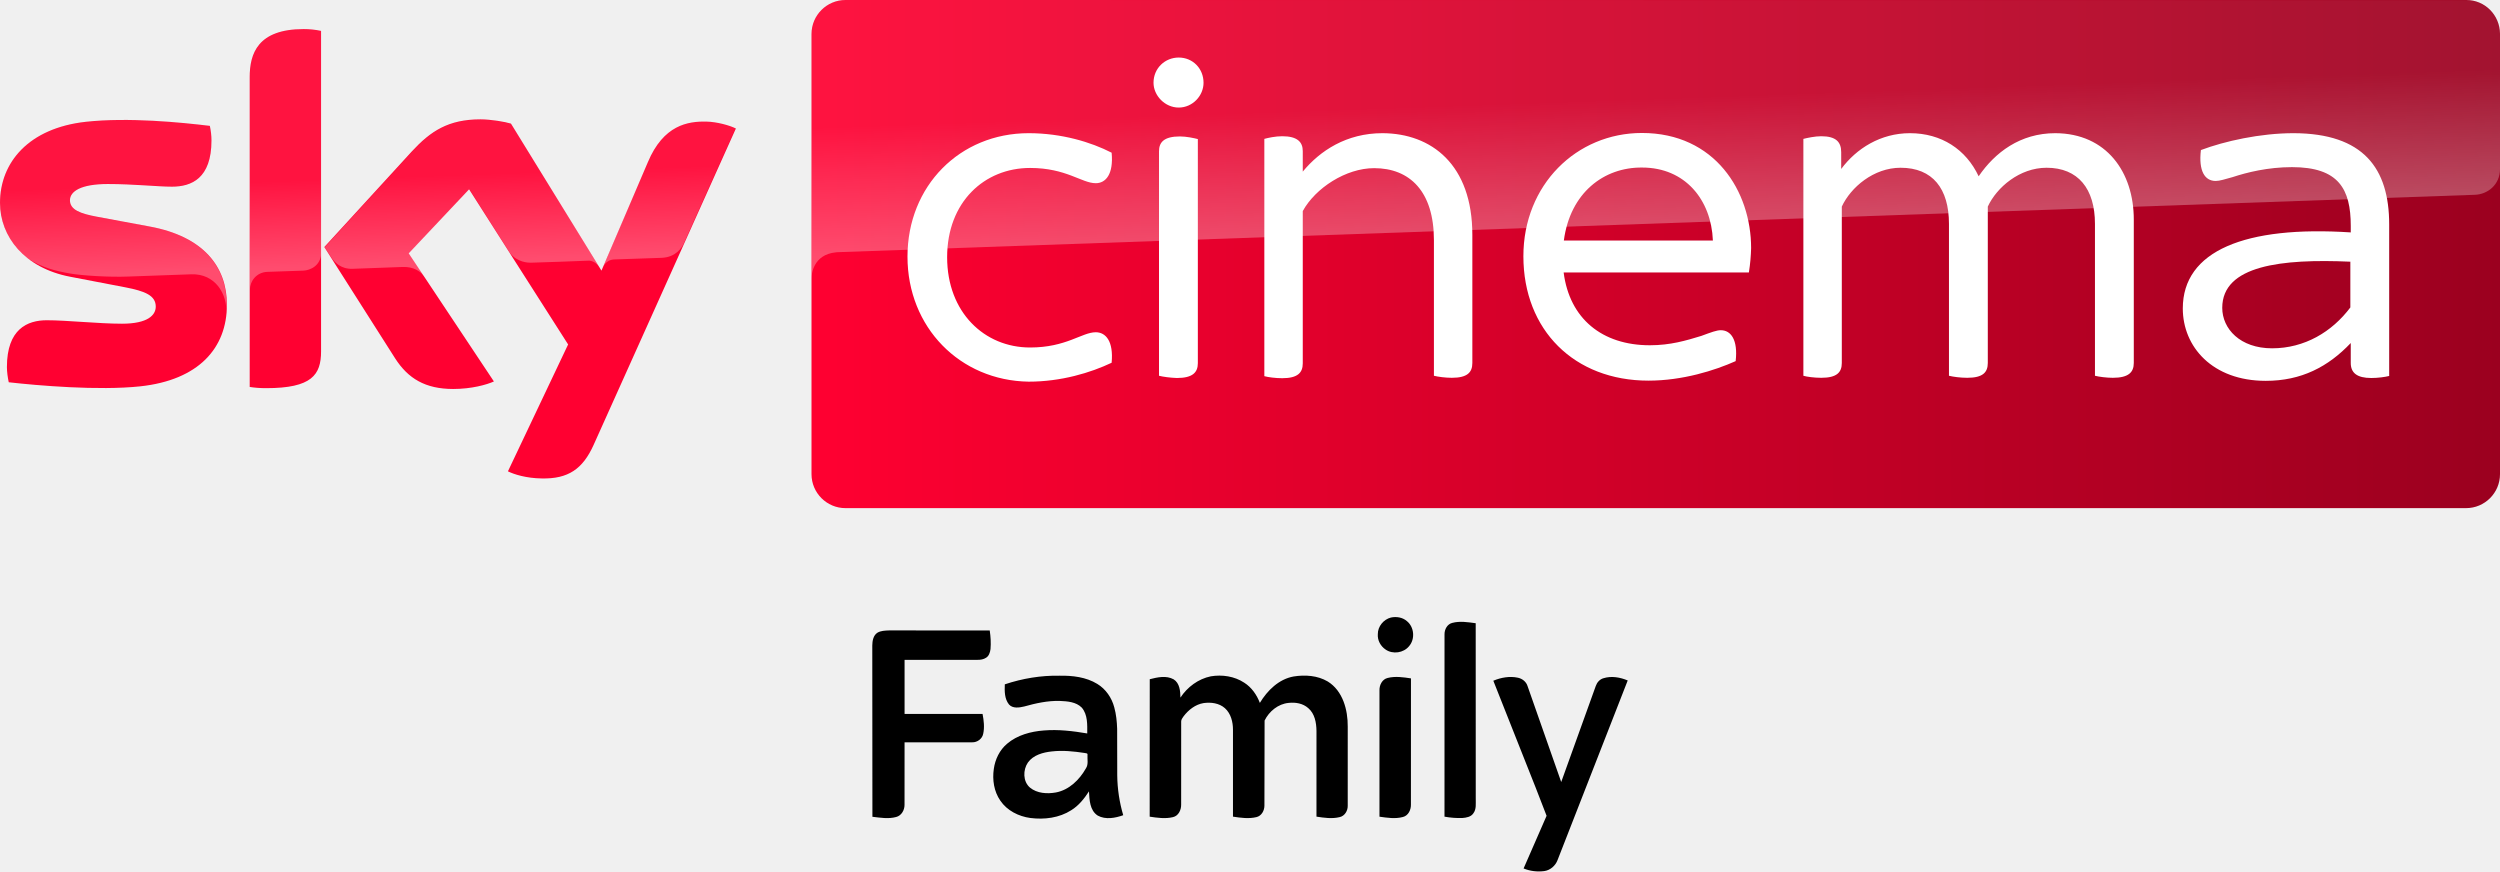
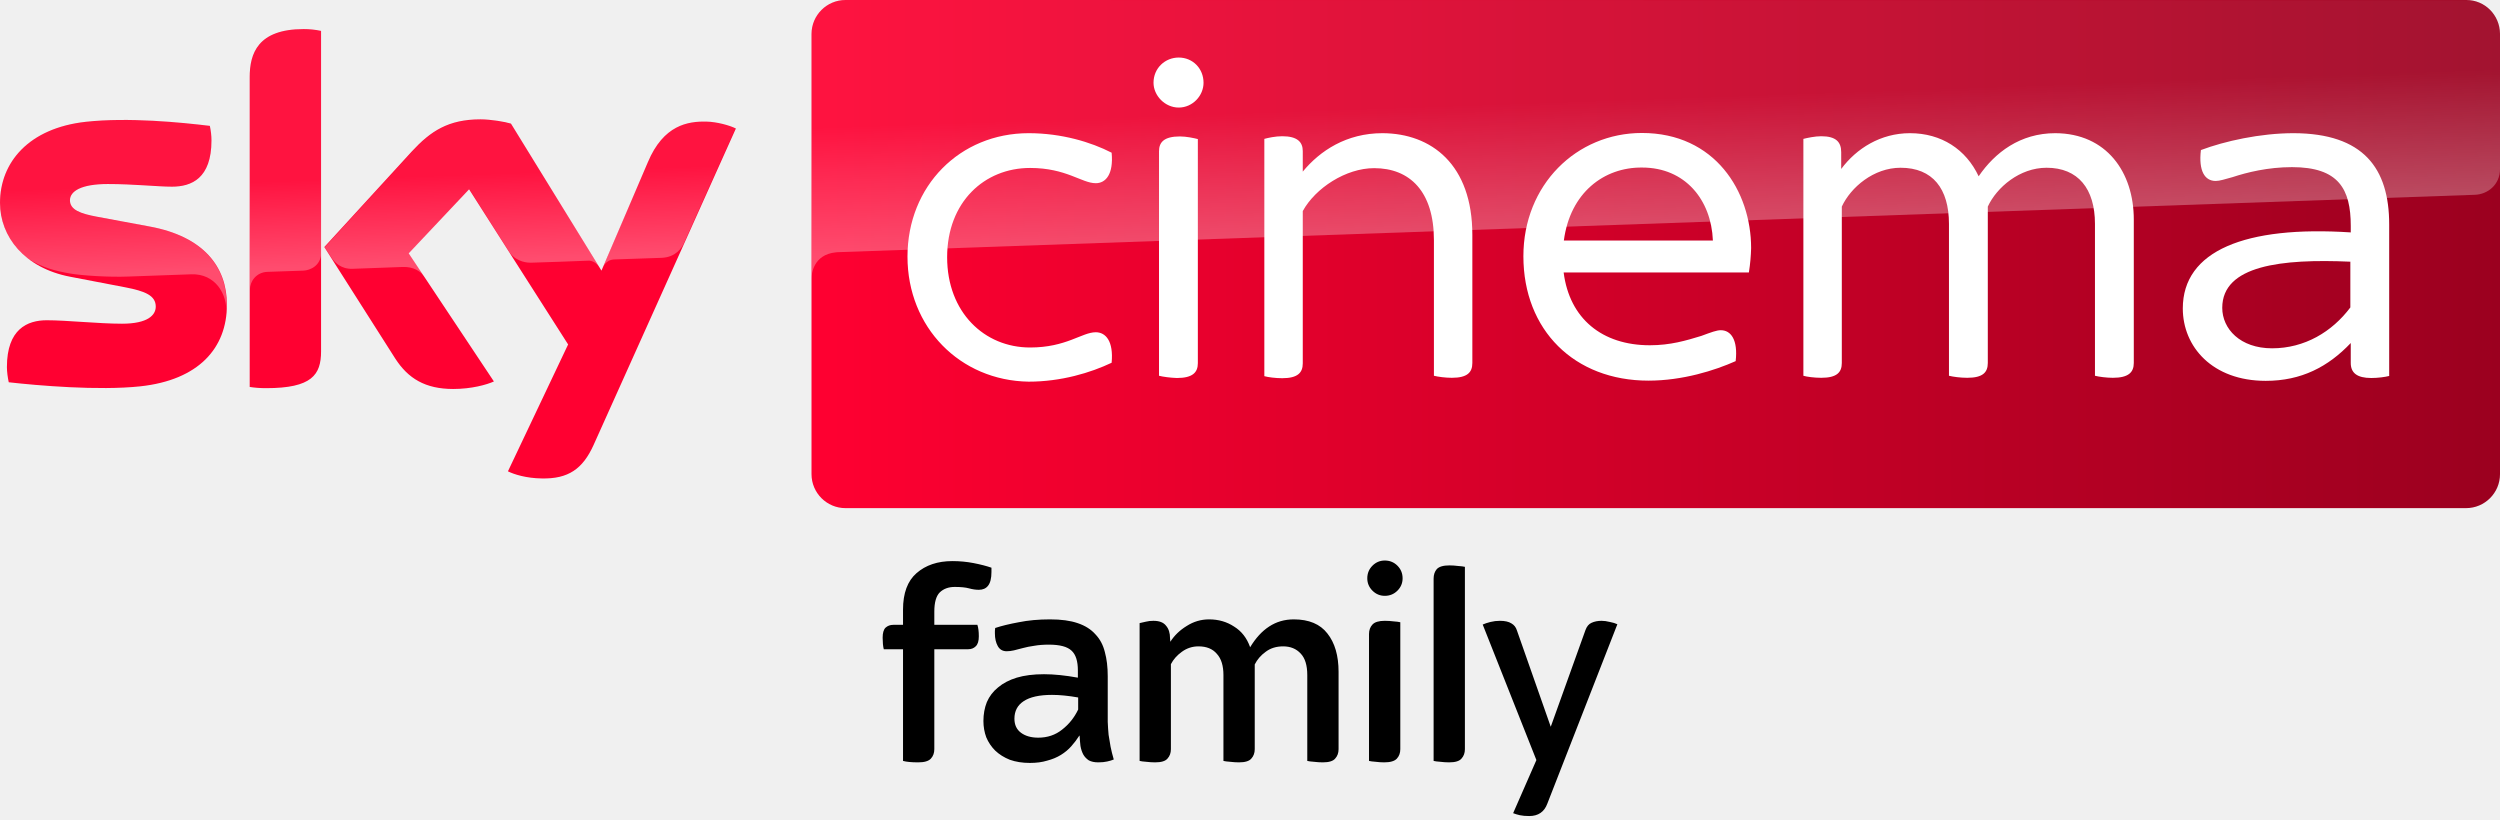
- <svg xmlns="http://www.w3.org/2000/svg" width="801.081" height="279.235">
+ <svg xmlns="http://www.w3.org/2000/svg" viewBox="0 0 801.08 262.5">
  <g transform="translate(26.208 .743)">
    <g transform="matrix(.65155 0 0 .65155 -36.04599 -108.1837)">
      <path d="M126.7 314.7c0 21.5-14 37.1-42.6 40.2-20.6 2.2-50.5-.4-64.7-2-.5-2.3-.9-5.2-.9-7.5 0-18.7 10.1-23 19.6-23 9.9 0 25.5 1.7 37 1.7 12.8 0 16.6-4.3 16.6-8.4 0-5.4-5.1-7.6-15-9.5L49.6 301c-22.5-4.3-34.5-19.8-34.5-36.3 0-20 14.2-36.8 42.2-39.9 21.1-2.3 46.9.3 61 2 .5 2.4.8 4.7.8 7.2 0 18.7-9.9 22.7-19.4 22.7-7.3 0-18.6-1.3-31.6-1.3-13.2 0-18.6 3.6-18.6 8 0 4.7 5.2 6.6 13.4 8.1l25.8 4.8c26.6 4.9 38 19.9 38 38.4m46.3 23c0 11.5-4.5 18.1-27 18.1-3 0-5.6-.2-8.1-.6V202.9c0-11.6 3.9-23.7 26.6-23.7 2.9 0 5.8.3 8.5.9zm91.9 59c3 1.5 9 3.4 16.6 3.5 13.1.3 20.2-4.7 25.5-16.4l70-155.7c-2.9-1.5-9.3-3.3-14.5-3.4-9-.2-21.1 1.6-28.8 20L310.9 298l-44.5-72.3c-2.9-.9-9.9-2.1-15-2.1-15.8 0-24.5 5.8-33.6 15.6l-43.2 47.2 34.8 54.7c6.4 10 14.9 15.1 28.6 15.1 9 0 16.5-2.1 20-3.7l-41.9-63 29.7-31.5 48.7 76.3z" fill="#ff0031" />
      <linearGradient id="A" x1="414.37" x2="1244.631" y1="289.839" y2="289.839" gradientUnits="userSpaceOnUse">
        <stop stop-color="#ff0031" offset="0" />
        <stop stop-color="#9b001f" offset="1" />
      </linearGradient>
      <path d="M1228 164.9H430.9c-9.2 0-16.7 7.5-16.7 16.7v216.5c0 9.2 7.5 16.7 16.7 16.7h797c9.2 0 16.7-7.5 16.7-16.7V181.5c-.1-9.2-7.4-16.6-16.6-16.6" fill="url(#A)" />
      <linearGradient id="B" x1="197.483" x2="194.588" y1="295.135" y2="212.243" gradientUnits="userSpaceOnUse">
        <stop stop-color="#fff" offset="0" />
        <stop stop-color="#fff" stop-opacity=".25" offset=".515" />
      </linearGradient>
      <path d="M138 202.9v104.5c0-4.2 3.2-8.6 8.6-8.8l17.6-.6c3.5-.1 8.8-2.5 8.9-8.9v-109c-2.7-.6-5.6-.9-8.5-.9-22.7.1-26.6 12.1-26.6 23.7m80 36.4l-43.2 47.2 3.5 5.4c1.5 2 4.4 5.4 10.2 5.2l24.6-.9c5.4-.2 8.8 2.1 10.9 4.9l-7.7-11.6L246 258l19.9 31.3c3.6 4.7 9 4.8 10.2 4.8 1 0 27.2-.9 28.3-1 1.8-.1 3.9.9 5.5 3.2l-43.3-70.4c-2.9-.9-9.9-2.1-15-2.1-15.8-.1-24.5 5.6-33.6 15.5M57.3 224.8c-28 3.1-42.2 19.8-42.2 39.9 0 10.3 4.7 20.2 13.7 27.3 6.8 4.5 13.8 6.2 20.7 7.4 5.7 1 19 1.9 28.9 1.5l30.8-1.1c11.6-.4 17.8 9.5 17.2 19.4v-.5c.1-1.3.2-2.6.2-3.9 0-18.5-11.4-33.6-37.9-38.5l-25.8-4.8c-8.3-1.4-13.4-3.4-13.4-8.1 0-4.4 5.5-8.1 18.6-8.1 13 0 24.3 1.3 31.6 1.3 9.5 0 19.4-4 19.4-22.7 0-2.5-.3-4.8-.8-7.2-10.1-1.2-26.3-2.9-42.4-2.9-6.3.1-12.6.4-18.6 1m276.2 19.9l-22.1 52.1c0-.1 1.4-4.1 5.7-4.3l23.4-.8c7.1-.3 9.9-5.1 10.7-6.7l25.6-57.1c-2.9-1.5-9.3-3.3-14.5-3.4h-1.1c-8.9.1-20.3 2.5-27.7 20.2" fill="url(#B)" opacity=".3" enable-background="new" />
      <linearGradient id="C" x1="830.555" x2="826.25" y1="276.73" y2="153.473" gradientUnits="userSpaceOnUse">
        <stop stop-color="#fff" offset="0" />
        <stop stop-color="#fff" stop-opacity=".25" offset=".515" />
      </linearGradient>
      <path d="M430.9 164.9c-9.2 0-16.7 7.5-16.7 16.7v120.2c0-1.8.7-11.7 12-12.8 0 0 .6-.1 1.6-.1l804.4-28.2c6.3-.2 12.4-4.9 12.4-12.7v-66.3c0-9.2-7.5-16.7-16.7-16.7z" fill="url(#C)" opacity=".3" enable-background="new" />
      <g fill="#fff">
        <path d="M1190.1 275.3v74.5c-2 .5-5.4 1-8.8 1-7 0-10.1-2.5-10.1-7.4v-9.8c-11.1 11.7-24.3 18.6-41.8 18.6-26.3 0-40.8-16.8-40.8-35.6 0-28.4 30.7-40.8 82.6-37.4V276c0-18.1-5.9-28.9-28.9-28.9-11.9 0-22.2 2.6-29.2 4.9-3.6 1-6.4 1.9-8.3 1.9-5.4 0-8.5-4.9-7.3-15.2 11.7-4.4 29.2-8.3 45.6-8.3 34.3.1 47 17.2 47 44.9m-19.1 40.8v-22.5c-33.8-1.5-63 1.8-63 22.7 0 10.3 8.8 19.9 24.5 19.9 16 0 29.5-8.1 38.5-20.1m-709.6-25c0-34.8 25.8-60.7 59.6-60.7 16.2 0 30.7 4.4 40.8 9.6 1 10.6-2.9 15-7.8 15-6.9 0-14.5-7.5-32.3-7.5-22.5 0-40.8 16.8-40.8 43.9s18.3 44.4 40.8 44.4c17.8 0 25.5-7.5 32.3-7.5 4.9 0 8.8 4.4 7.8 15-10.3 4.9-24.8 9.3-40.8 9.3-33.8-.5-59.6-26.7-59.6-61.5m413.8 7.8h-91.1c2.9 22.7 18.9 35.8 42.4 35.8 10.1 0 17.8-2.3 25.3-4.6 4.9-1.8 7.5-2.8 9.6-2.8 4.9 0 8.5 4.6 7.3 15.2-10.3 4.6-26.1 9.6-42.9 9.6-36.4 0-61.5-24.8-61.5-61.2 0-35.1 26.1-60.6 58.3-60.6 35.9 0 53.7 28.7 53.7 56.6-.1 3.7-.4 7.6-1.1 12m-91-15.7h73.3c-.8-20.1-13.7-35.9-34.8-35.9-18.8-.2-35.4 12.4-38.5 35.9m-201.8-77.6c0-7.2 5.7-12.4 12.4-12.4 6.9 0 12.2 5.4 12.2 12.4 0 6.4-5.4 12.2-12.2 12.2s-12.4-5.9-12.4-12.2m2.7 144.1V239.3c0-4.4 2.4-7.3 10.3-7.3 3.1 0 6.9.8 8.8 1.3v110.2c0 4.6-2.6 7.3-10.3 7.3-3.2-.1-6.9-.6-8.8-1.1" />
        <path d="M1064.5 272.9v70.5c0 4.6-2.6 7.3-10.3 7.3-3.1 0-6.9-.5-8.8-1V275c0-17.3-8.3-27.6-23.8-27.6-13.2 0-24.5 9.6-28.9 19.1v76.9c0 4.6-2.4 7.3-10.1 7.3-3.4 0-7-.5-9-1V275c0-17.3-8-27.6-23.8-27.6-13.2 0-24.5 9.6-28.9 19.1v76.9c0 4.6-2.4 7.3-10.1 7.3-3.4 0-7.2-.5-8.8-1V233.2c2-.5 5.7-1.3 8.8-1.3 7.3 0 9.8 2.9 9.8 7.8v8.3c7.5-10.1 19.4-17.6 33.8-17.6 15.5 0 27.6 8 33.8 21.2 8-11.7 20.4-21.2 37.7-21.2 25.2.1 38.6 19.2 38.6 42.5m-325.3 7.5v63c0 4.6-2.4 7.3-10.1 7.3-3.1 0-6.9-.5-8.8-1V283c0-24-11.9-35.4-29.4-35.4-13.9 0-28.9 9.8-35.1 21.1v74.9c0 4.6-2.5 7.3-10.1 7.3-3.4 0-7-.5-8.8-1V233.2c1.8-.5 5.4-1.3 8.8-1.3 7.5 0 10.1 2.9 10.1 7.3v10.1c8.5-10.3 21.5-18.9 39.2-18.9 24.1.1 44.2 15.4 44.2 50" />
      </g>
    </g>
-     <path d="M419.483 197.138c1.754-.377 3.719-.077 5.103 1.131 2.375 1.878 2.708 5.75.73 8.031-1.758 2.185-5.223 2.695-7.528 1.094-1.608-1.074-2.655-2.985-2.498-4.94-.027-2.451 1.838-4.723 4.192-5.316zm19.625 1.725c2.468-.667 5.063-.24 7.548.097l.013 56.17c-.033 1.608.27 3.419-.797 4.783-.767 1.114-2.208 1.354-3.459 1.454a26.05 26.05 0 0 1-5.76-.43l.01-58.504c.003-1.518.884-3.179 2.445-3.569zm-184.185 3.152c1.111-.674 2.471-.7 3.732-.75l32.279.013c.294 1.964.414 3.962.253 5.947-.133 1.084-.507 2.325-1.551 2.862-1.194.734-2.632.614-3.969.604-7.341-.003-14.679-.003-22.02 0v17.344l24.991-.007c.4 2.095.667 4.286.197 6.394-.32 1.594-1.908 2.742-3.509 2.695l-21.683.003-.01 20.038c.01 1.681-.981 3.462-2.688 3.892-2.485.68-5.096.22-7.604-.07l-.04-54.892c.02-1.464.304-3.199 1.621-4.072zm40.841 16.526c5.637-1.888 11.607-2.882 17.56-2.768 4.132-.067 8.472.43 12.064 2.625 2.732 1.651 4.649 4.453 5.453 7.521.62 2.235.847 4.559.921 6.871l.03 14.979a47 47 0 0 0 1.918 12.707c-2.562.911-5.667 1.508-8.165.123-2.562-1.644-2.662-5.04-2.812-7.761-1.504 2.321-3.282 4.556-5.663 6.03-3.852 2.481-8.642 3.072-13.118 2.498-3.752-.504-7.464-2.361-9.622-5.557-2.045-2.932-2.602-6.684-2.088-10.169.42-3.068 1.854-6.04 4.242-8.055 3.262-2.792 7.601-3.946 11.804-4.263 4.646-.384 9.312.177 13.891.957.007-2.798.187-5.987-1.738-8.265-1.824-1.861-4.623-2.051-7.077-2.155-3.876-.107-7.685.744-11.393 1.781-1.584.374-3.632.714-4.856-.637-1.461-1.808-1.441-4.263-1.351-6.464m15.086 21.499c-2.835.304-5.95 1.127-7.695 3.572-1.601 2.368-1.611 6.054.66 8.008 2.295 1.891 5.513 2.071 8.328 1.568 4.229-.797 7.544-4.062 9.599-7.698.881-1.284.424-2.908.517-4.359.13-.56-.554-.5-.891-.59-3.472-.524-7.011-.904-10.52-.5zm41.193-17.248c2.211-3.379 5.73-5.997 9.716-6.814 3.652-.614 7.591-.03 10.716 2.031 2.368 1.501 4.029 3.889 5.016 6.48 2.408-3.989 6.084-7.621 10.833-8.468 3.662-.584 7.651-.32 10.906 1.601 4.85 2.978 6.474 9.115 6.42 14.482l-.003 25.375c.027 1.578-.967 3.262-2.582 3.609-2.438.6-4.993.227-7.434-.153l.003-27.489c-.033-2.598-.54-5.507-2.628-7.274-1.701-1.531-4.106-1.941-6.314-1.678-3.342.314-6.234 2.705-7.685 5.65l-.053 27.313c-.013 1.568-.944 3.262-2.562 3.632-2.465.597-5.043.223-7.514-.15v-27.823c.01-2.498-.66-5.2-2.578-6.927-1.844-1.638-4.486-1.981-6.847-1.638-2.618.427-4.823 2.171-6.397 4.229-.327.504-.784 1.014-.774 1.648l-.01 26.679c.027 1.678-.844 3.582-2.618 3.986-2.448.594-5.01.22-7.468-.147l.023-44.046c2.468-.63 5.293-1.267 7.651.037 1.958 1.231 2.148 3.769 2.181 5.857zm66.399-6.293c2.445-.614 5.013-.24 7.468.137l-.013 40.47c.03 1.641-.824 3.499-2.535 3.936-2.461.674-5.063.263-7.544-.09v-40.527c-.04-1.668.891-3.529 2.625-3.926zm33.857.887c2.465-1.037 5.24-1.534 7.885-.964 1.417.297 2.685 1.311 3.102 2.728l10.77 30.695 11.066-30.755c.39-1.141 1.257-2.155 2.445-2.498 2.562-.81 5.37-.314 7.798.707l-22.503 57.614c-.687 1.768-2.285 3.169-4.179 3.459-2.248.307-4.583.037-6.684-.83l7.371-16.873-3.479-8.979-13.591-34.303z" />
+     <path d="M268.026 243.541q-3.22 0-4.876-.46v-35.788h-6.164q-.184-.644-.276-1.656-.092-1.012-.092-2.024 0-2.3.92-3.22 1.012-.92 2.484-.92h3.128v-4.876q0-7.912 4.324-11.684 4.416-3.864 11.5-3.864 3.496 0 6.808.644 3.312.644 5.704 1.472v1.38q0 3.036-1.104 4.416-1.012 1.288-2.944 1.288-1.472 0-3.128-.46-1.656-.46-4.6-.46-2.944 0-4.784 1.748-1.748 1.748-1.748 6.164v4.232h13.8q.46 1.38.46 3.68 0 2.3-1.012 3.22-.92.92-2.392.92h-10.856v32.016q0 1.84-1.104 3.036-1.104 1.196-4.048 1.196zm35.788.184q-3.588 0-6.44-1.012-2.76-1.104-4.692-2.944-1.84-1.84-2.852-4.232-.92-2.484-.92-5.244 0-3.312 1.104-6.072 1.196-2.76 3.588-4.692 2.392-2.024 5.98-3.128 3.68-1.104 8.74-1.104 4.784 0 10.856 1.104v-2.3q0-4.508-2.024-6.348-2.024-1.932-7.268-1.932-2.668 0-4.692.368-2.024.276-3.68.736-1.564.368-2.852.736-1.196.276-2.3.276-1.932 0-2.852-1.656-.92-1.656-.92-4.048 0-.46 0-.828 0-.46.092-.92 3.036-1.012 7.544-1.84 4.508-.92 10.028-.92 5.336 0 8.832 1.196 3.588 1.196 5.704 3.588 2.208 2.3 3.036 5.704.92 3.312.92 7.728v9.66q0 2.76 0 4.968.092 2.208.276 4.14.276 1.932.644 3.864.368 1.84 1.012 4.048-.828.368-2.116.644-1.196.276-2.852.276-1.84 0-3.036-.644-1.104-.736-1.748-1.84-.644-1.196-.92-2.76-.184-1.564-.276-3.312h-.092q-1.104 1.748-2.576 3.404-1.38 1.564-3.312 2.76-1.932 1.196-4.416 1.84-2.392.736-5.52.736zm2.668-8.096q4.416 0 7.636-2.576 3.312-2.576 5.152-6.44v-3.864q-4.692-.828-8.372-.828-6.072 0-9.108 2.024-2.944 1.932-2.944 5.612 0 2.944 2.116 4.508 2.116 1.564 5.52 1.564zm37.444 7.912q-1.38 0-2.852-.184-1.38-.092-2.116-.276v-44.16q1.012-.276 2.024-.46 1.104-.276 2.392-.276 2.852 0 4.048 1.564 1.288 1.472 1.288 4.048l.092 1.104q1.932-3.036 5.244-5.06 3.312-2.116 7.176-2.116 4.508 0 8.004 2.3 3.588 2.208 5.152 6.624 2.668-4.416 6.072-6.624 3.496-2.3 7.912-2.3 7.268 0 10.764 4.508 3.588 4.508 3.588 12.328v24.748q0 1.84-1.104 3.036-1.012 1.196-3.956 1.196-1.38 0-2.852-.184-1.38-.092-2.116-.276v-27.508q0-4.692-2.116-6.9-2.116-2.3-5.612-2.3-3.312 0-5.612 1.748-2.3 1.656-3.496 4.048v27.14q0 1.84-1.104 3.036-1.012 1.196-3.956 1.196-1.38 0-2.852-.184-1.38-.092-2.116-.276v-27.508q0-4.508-2.116-6.808-2.024-2.392-5.888-2.392-2.944 0-5.336 1.748-2.3 1.656-3.496 3.956v27.232q0 1.84-1.104 3.036-1.012 1.196-3.956 1.196zm73.416 0q-1.38 0-2.76-.184-1.38-.092-2.116-.276v-40.664q0-1.84 1.104-3.036 1.104-1.196 3.956-1.196 1.472 0 2.852.184 1.38.092 2.116.276v40.664q0 1.84-1.104 3.036-1.104 1.196-4.048 1.196zm.184-53.36q-2.3 0-3.956-1.656-1.656-1.656-1.656-3.956 0-2.392 1.656-4.048 1.656-1.656 3.956-1.656 2.392 0 4.048 1.656 1.656 1.656 1.656 4.048 0 2.3-1.656 3.956-1.656 1.656-4.048 1.656zm20.608 53.36q-1.38 0-2.852-.184-1.38-.092-2.116-.276v-58.42q0-1.84 1.012-3.036 1.104-1.196 4.048-1.196 1.38 0 2.76.184 1.472.092 2.208.276v58.42q0 1.84-1.104 3.036-1.012 1.196-3.956 1.196zm25.668 17.204q-1.748 0-3.036-.276-1.196-.276-2.116-.644l7.452-17.02-17.204-43.424q1.012-.46 2.484-.828 1.472-.368 3.036-.368 2.392 0 3.68.828 1.288.736 1.748 2.208l10.856 30.912 11.132-31.004q.644-1.748 1.932-2.3 1.38-.644 3.22-.644 1.196 0 2.668.368 1.472.276 2.392.736l-22.448 57.5q-1.472 3.956-5.796 3.956z" />
  </g>
</svg>
